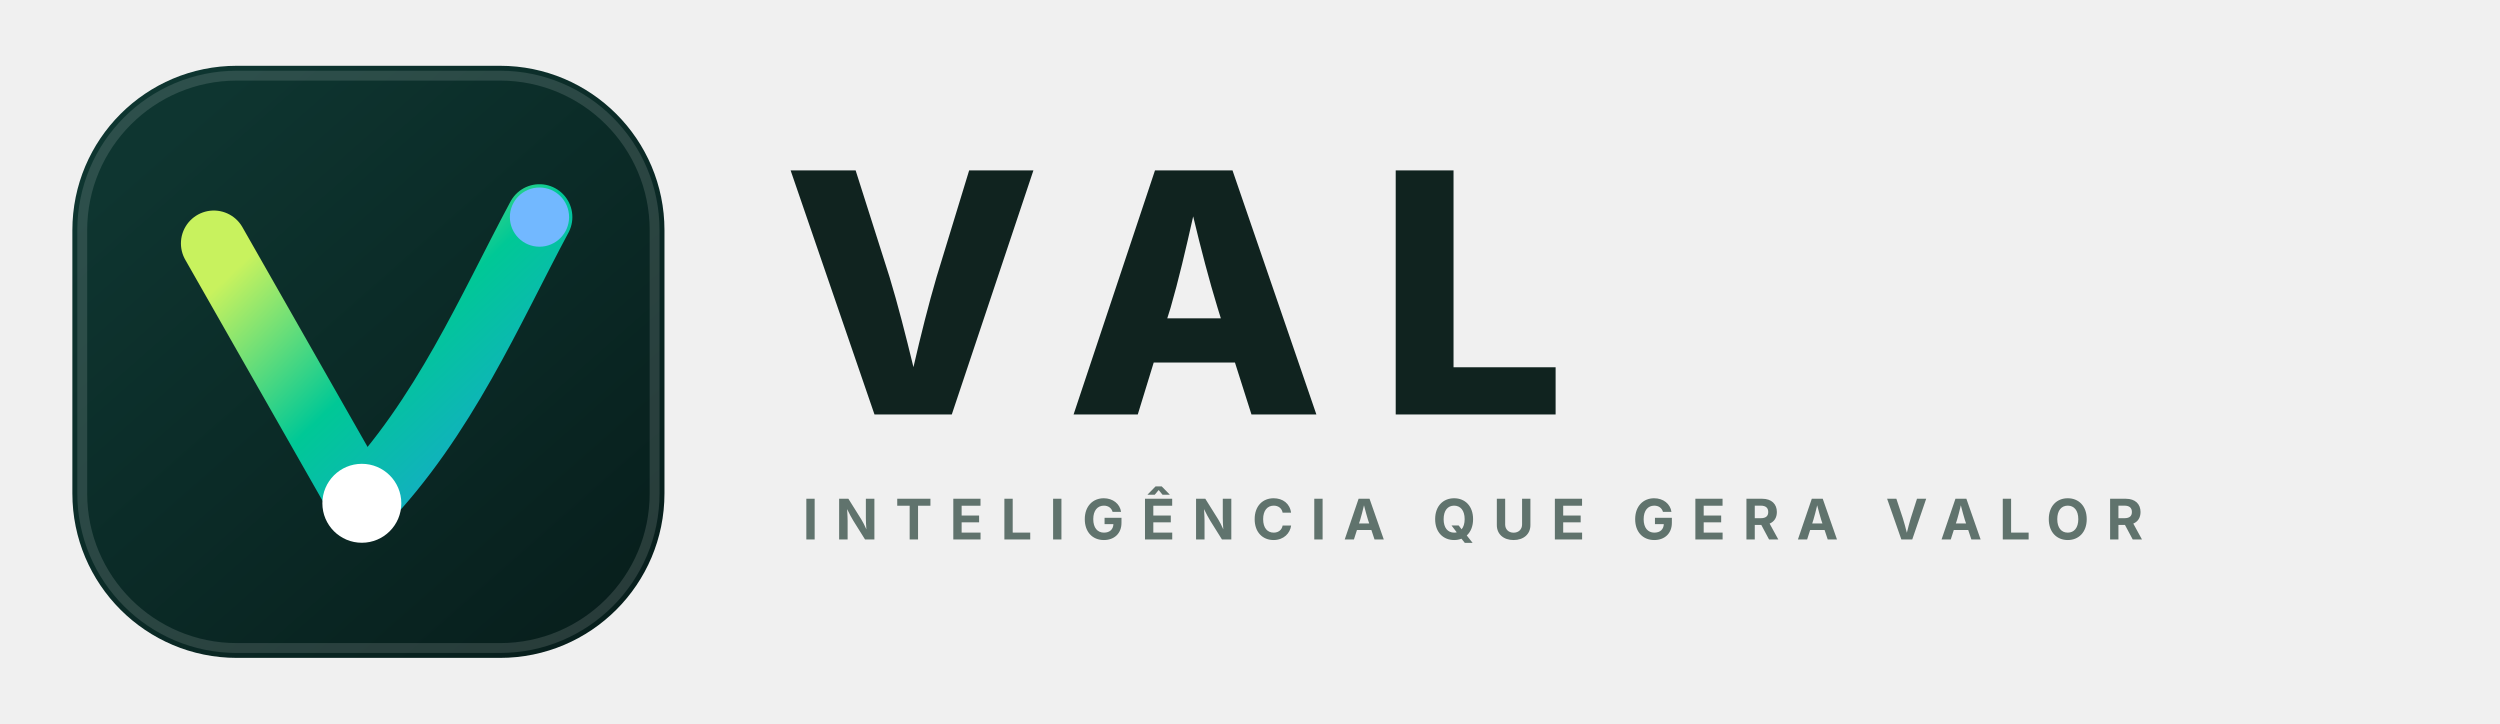
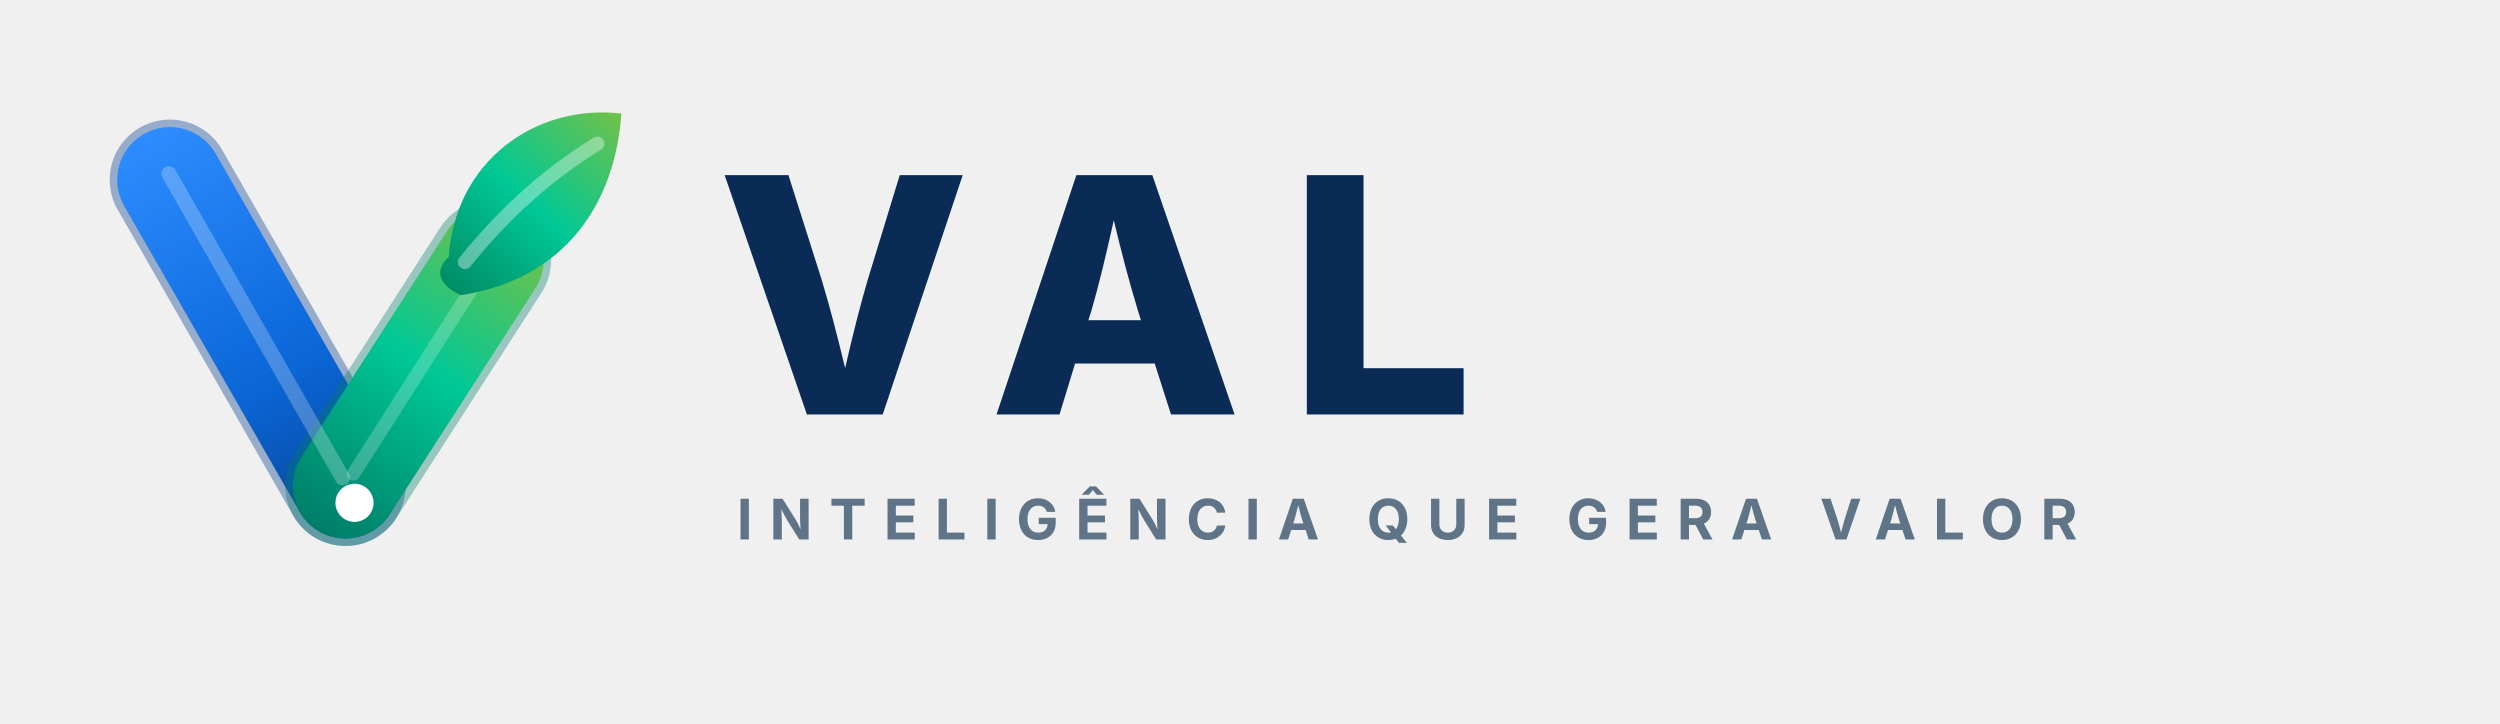
<svg xmlns="http://www.w3.org/2000/svg" width="760" height="220" viewBox="0 0 760 220" fill="none">
  <defs>
-     <linearGradient id="surface" x1="30" y1="20" x2="190" y2="202" gradientUnits="userSpaceOnUse">
-       <stop stop-color="#0E3530" />
-       <stop offset="1" stop-color="#061A18" />
+     <linearGradient id="signal" x1="11" y1="8" x2="34" y2="49" gradientUnits="userSpaceOnUse">
+       <stop stop-color="#2D8CFF" />
+       <stop offset=".58" stop-color="#0B67D8" />
+       <stop offset="1" stop-color="#073E8C" />
    </linearGradient>
-     <linearGradient id="signal" x1="58" y1="54" x2="160" y2="162" gradientUnits="userSpaceOnUse">
-       <stop stop-color="#C8F25E" />
-       <stop offset=".34" stop-color="#00C896" />
-       <stop offset="1" stop-color="#2D8CFF" />
+     <linearGradient id="green" x1="28" y1="48" x2="49" y2="17" gradientUnits="userSpaceOnUse">
+       <stop stop-color="#007D69" />
+       <stop offset=".52" stop-color="#00C896" />
+       <stop offset="1" stop-color="#7BC043" />
+     </linearGradient>
+     <linearGradient id="leaf" x1="41" y1="24" x2="58" y2="5" gradientUnits="userSpaceOnUse">
+       <stop stop-color="#008C65" />
+       <stop offset=".46" stop-color="#00C896" />
+       <stop offset="1" stop-color="#7BC043" />
    </linearGradient>
  </defs>
-   <g transform="translate(22 20)">
-     <rect width="180" height="180" rx="50" fill="url(#surface)" />
-     <rect x="3" y="3" width="174" height="174" rx="47" stroke="#fff" stroke-opacity=".13" stroke-width="3" />
-     <path d="M43 54 88 133" stroke="url(#signal)" stroke-width="20" stroke-linecap="round" />
-     <path d="M142 46c-15 28-29 61-54 87" stroke="url(#signal)" stroke-width="20" stroke-linecap="round" />
-     <circle cx="43" cy="54" r="9" fill="#C8F25E" />
-     <circle cx="142" cy="46" r="9" fill="#72B8FF" />
-     <circle cx="88" cy="133" r="12" fill="#fff" />
+   <g transform="translate(12 15) scale(3.05)">
+     <path d="M13 13 30.5 43.5" stroke="#073E8C" stroke-opacity=".38" stroke-width="12" stroke-linecap="round" />
+     <path d="M13 13 30.5 43.5" stroke="url(#signal)" stroke-width="10.5" stroke-linecap="round" />
+     <path d="M30.5 43.5 45 21" stroke="#007D69" stroke-opacity=".36" stroke-width="12" stroke-linecap="round" />
+     <path d="M30.5 43.5 45 21" stroke="url(#green)" stroke-width="10.5" stroke-linecap="round" />
+     <path d="M12.9 12.4 30.2 42.7" stroke="white" stroke-opacity=".24" stroke-width="1.5" stroke-linecap="round" />
+     <path d="M31.3 42.3 45.1 20.7" stroke="white" stroke-opacity=".22" stroke-width="1.35" stroke-linecap="round" />
+     <path d="M40.8 20.7C41.4 11.2 49.4 5.4 58 6.4c-.6 8.8-5.5 16.5-16 18.1-2.2-1-2.7-2.5-1.2-3.8Z" fill="url(#leaf)" />
+     <path d="M42.4 21.2c4.2-5.2 8.5-8.9 13.2-11.8" stroke="white" stroke-opacity=".36" stroke-width="1.4" stroke-linecap="round" />
+     <circle cx="31.4" cy="45.2" r="1.9" fill="white" />
  </g>
-   <text x="238" y="126" font-family="Manrope, Inter, Arial, sans-serif" font-size="102" font-weight="800" letter-spacing="16" fill="#10231F">VAL</text>
-   <text x="244" y="164" font-family="Manrope, Inter, Arial, sans-serif" font-size="17" font-weight="700" letter-spacing="5.2" fill="#60736D">INTELIGÊNCIA QUE GERA VALOR</text>
+   <text x="218" y="126" font-family="Manrope, Inter, Arial, sans-serif" font-size="100" font-weight="800" letter-spacing="14" fill="#0A2B55">VAL</text>
+   <text x="224" y="164" font-family="Manrope, Inter, Arial, sans-serif" font-size="17" font-weight="700" letter-spacing="5.2" fill="#5F7487">INTELIGÊNCIA QUE GERA VALOR</text>
</svg>
